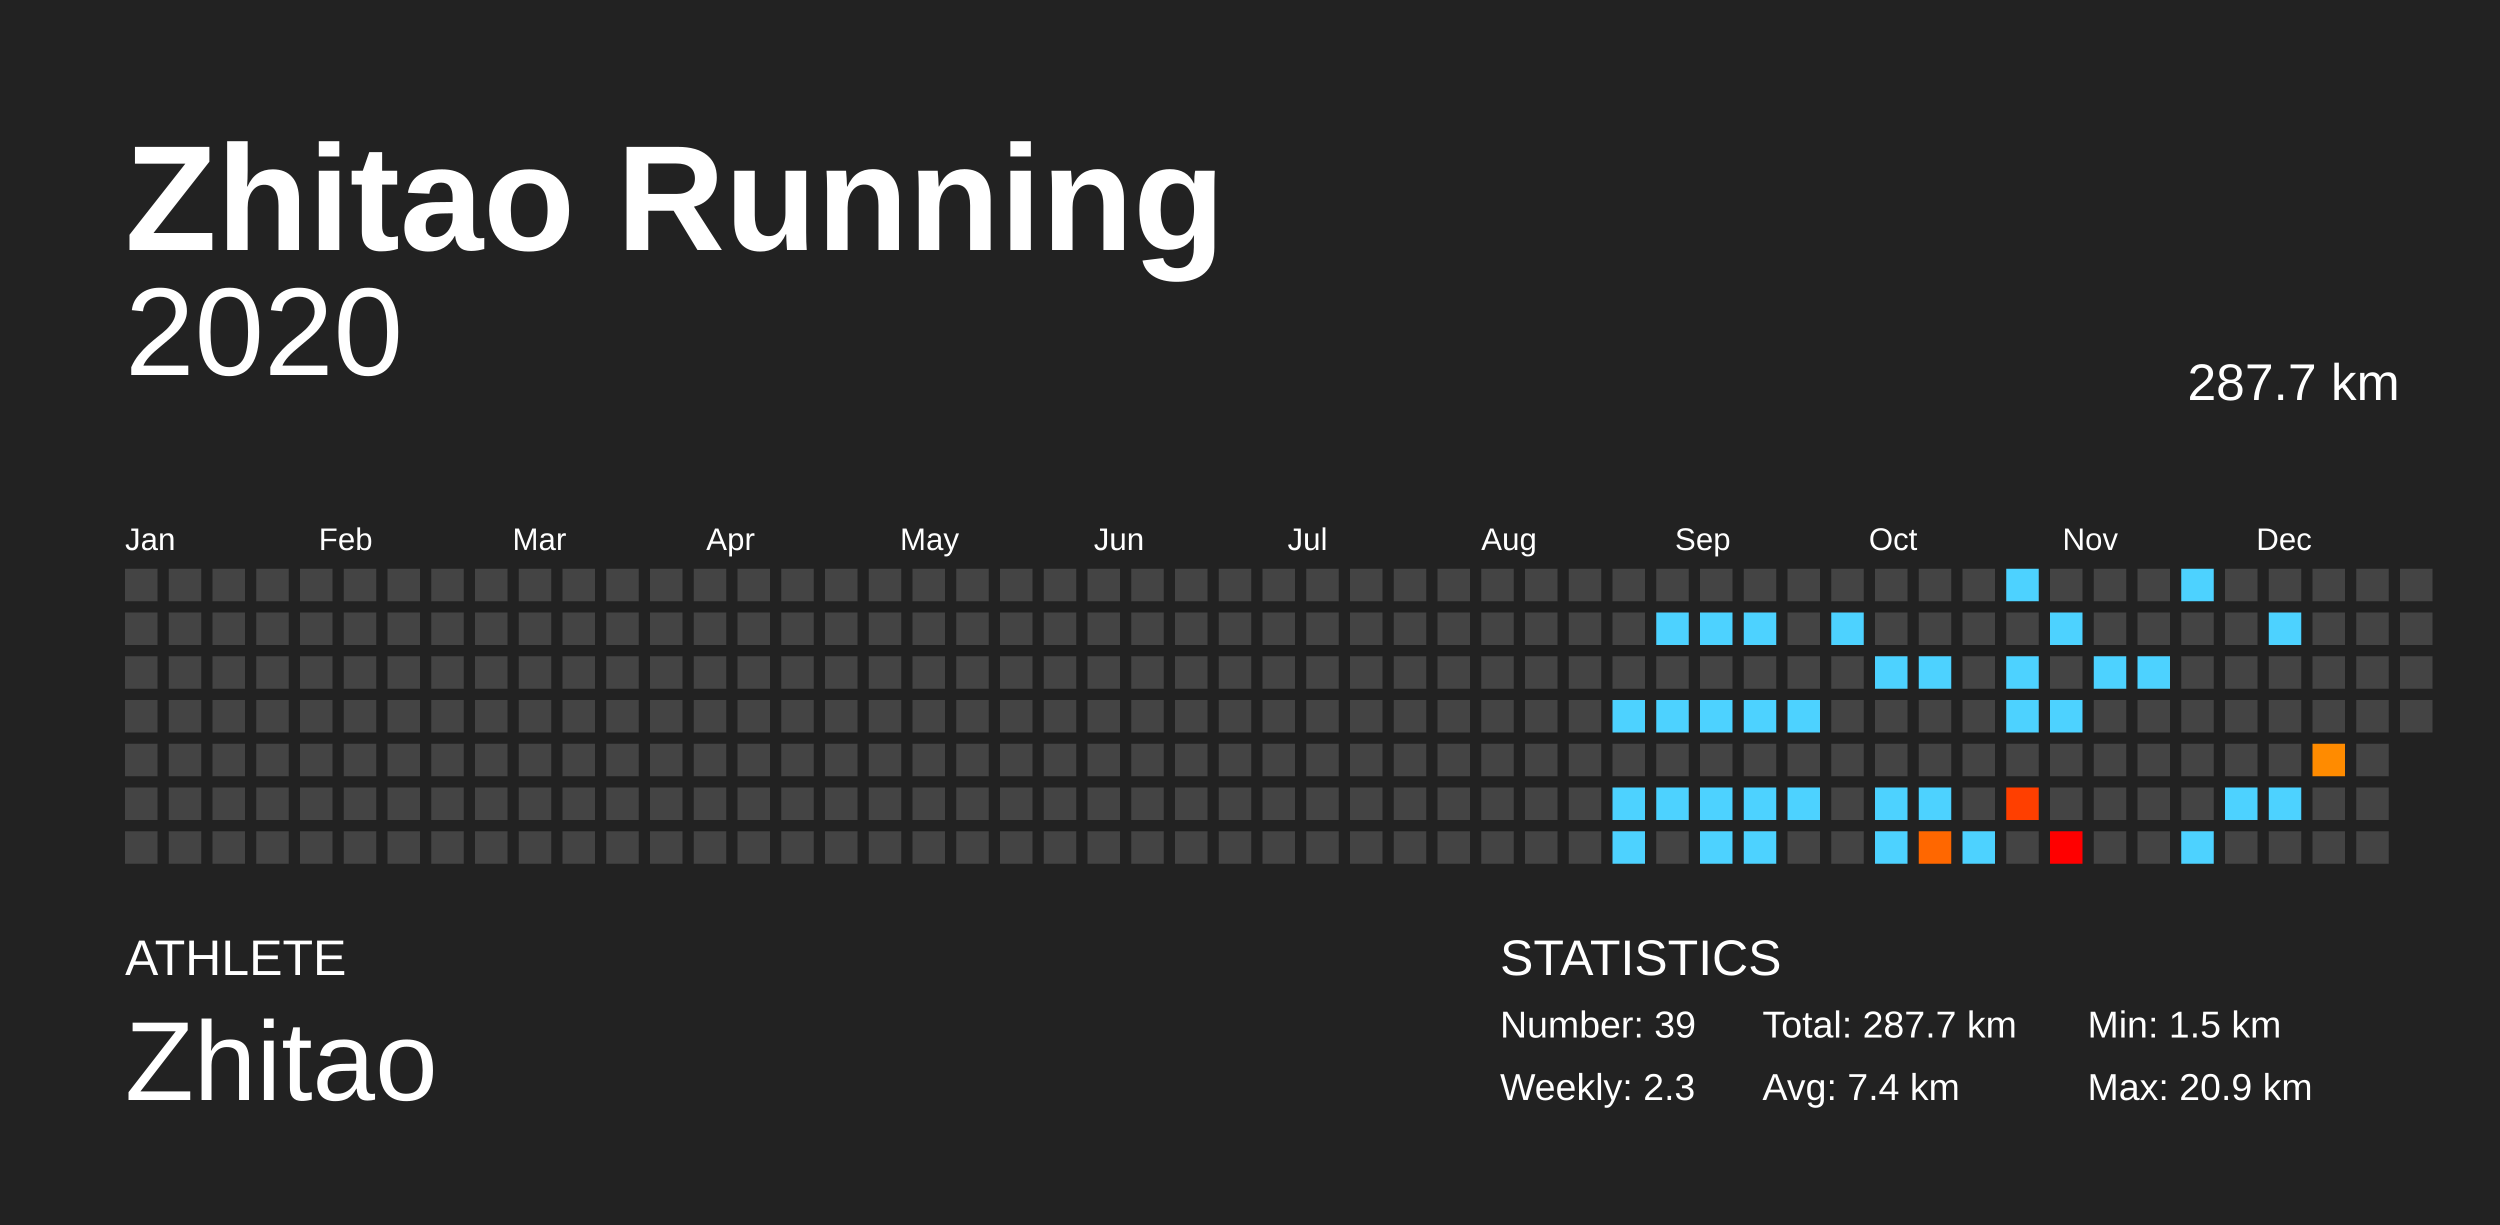
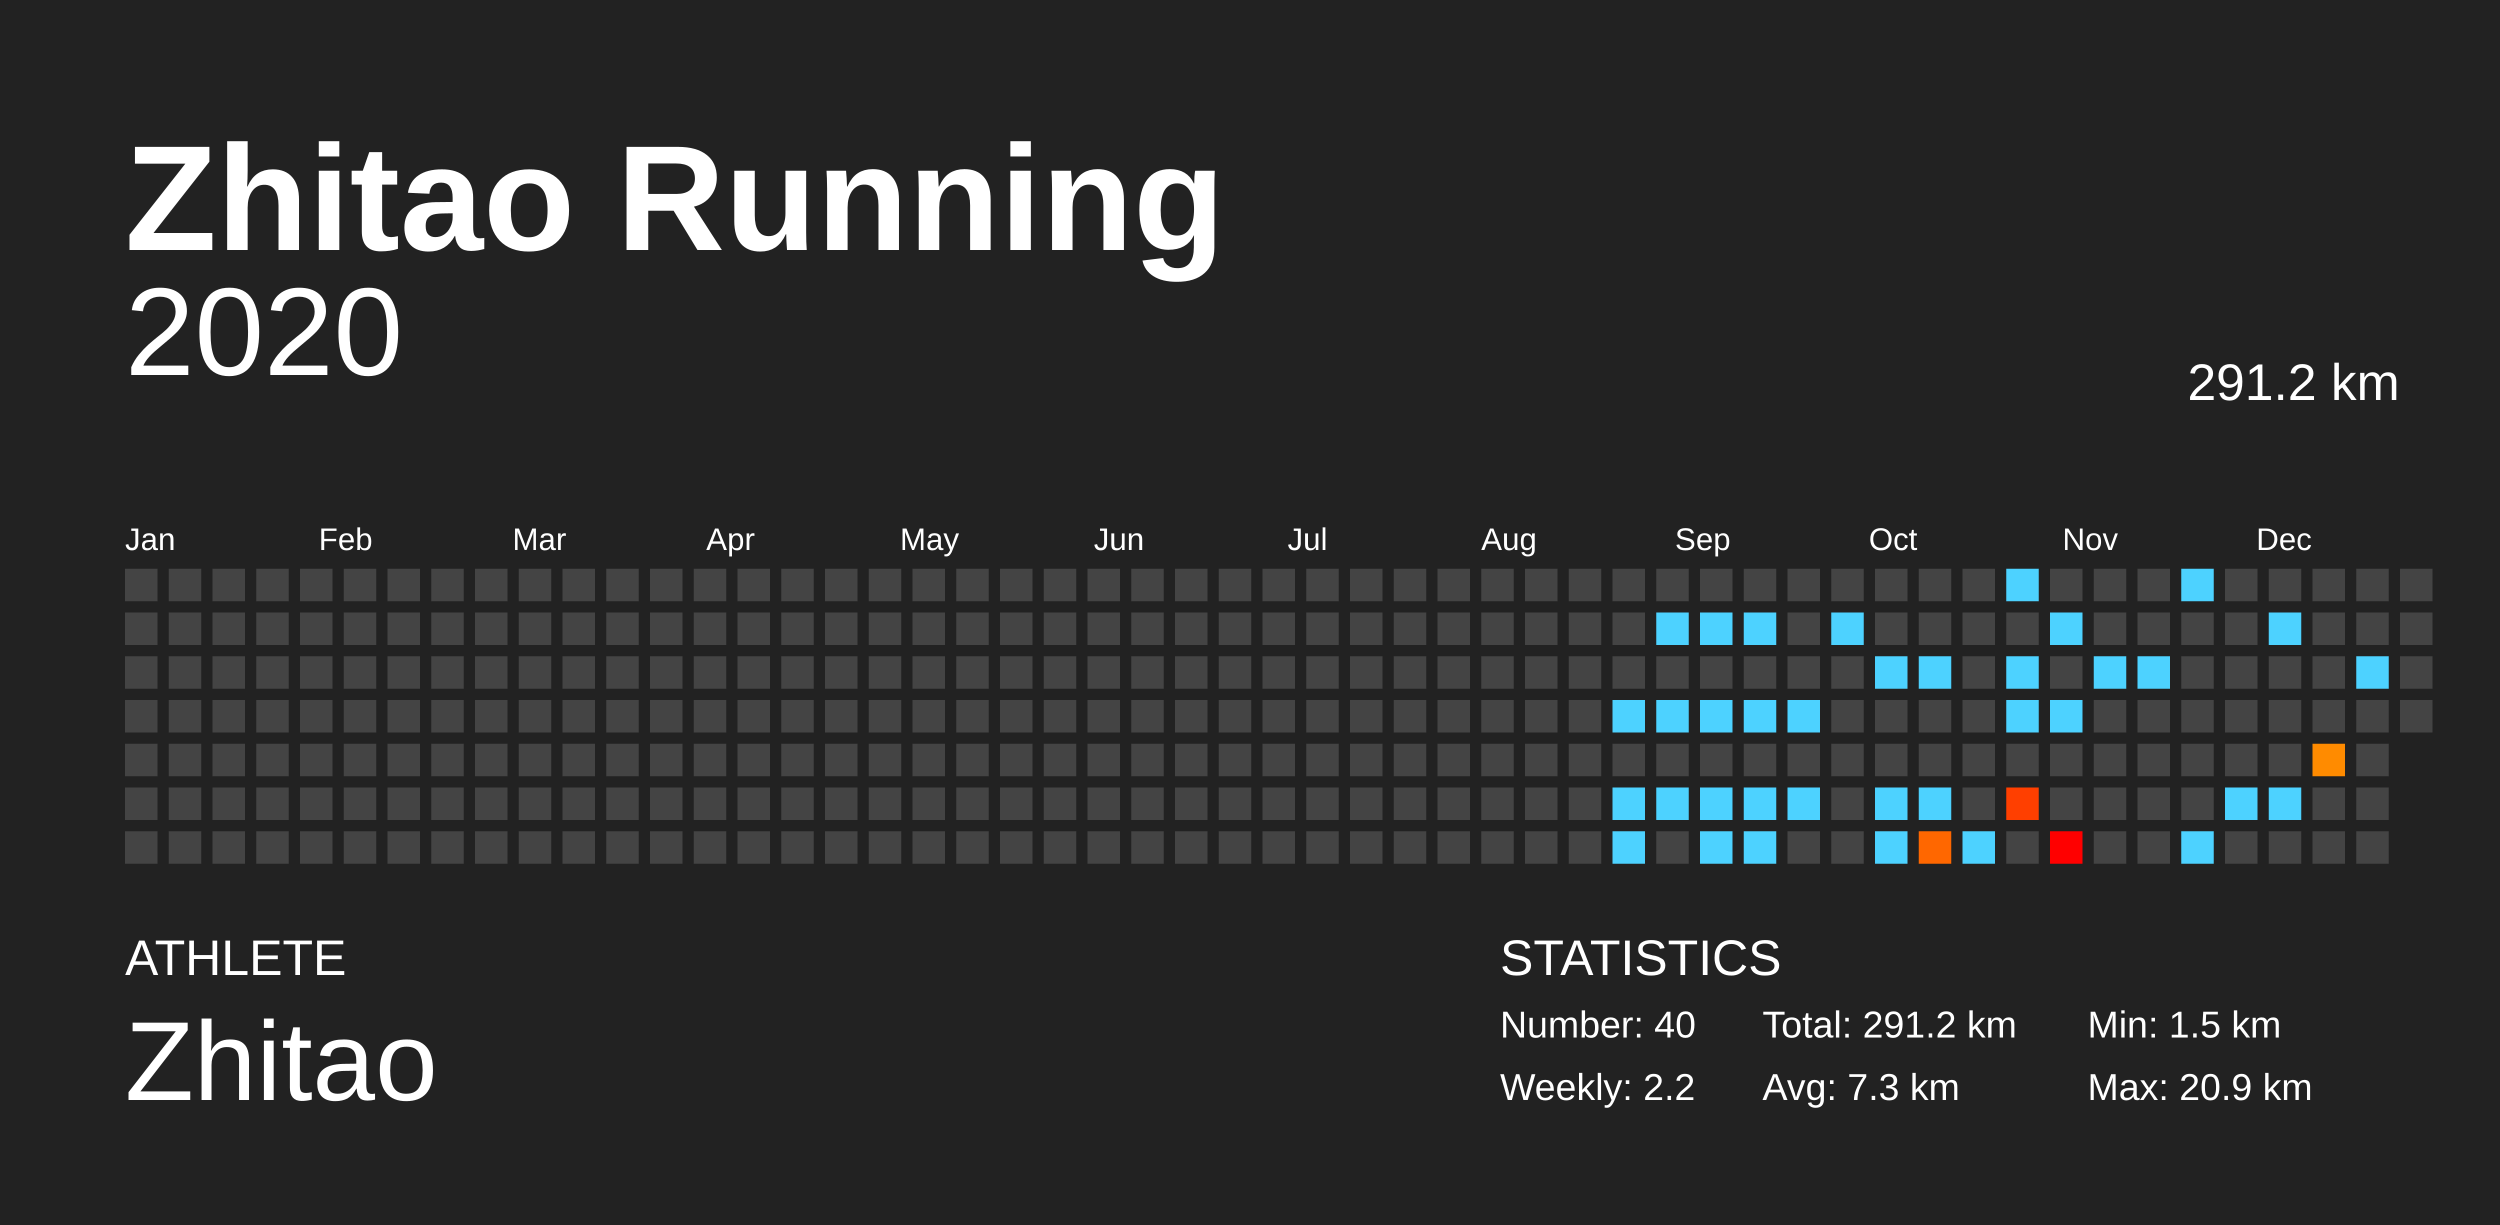
<svg xmlns="http://www.w3.org/2000/svg" baseProfile="full" height="98mm" version="1.1" viewBox="0,0,200,98" width="200mm">
  <defs />
  <rect fill="#222222" height="98" width="200" x="0" y="0" />
  <text fill="#FFFFFF" style="font-size:12px; font-family:Arial; font-weight:bold;" x="10" y="20">Zhitao Running</text>
  <text fill="#FFFFFF" style="font-size:4px; font-family:Arial" x="10" y="78">ATHLETE</text>
  <text fill="#FFFFFF" style="font-size:9px; font-family:Arial" x="10" y="88">Zhitao</text>
  <text fill="#FFFFFF" style="font-size:4px; font-family:Arial" x="120" y="78">STATISTICS</text>
-   <text fill="#FFFFFF" style="font-size:3px; font-family:Arial" x="120" y="83">Number: 39</text>
-   <text fill="#FFFFFF" style="font-size:3px; font-family:Arial" x="120" y="88">Weekly: 2.3</text>
-   <text fill="#FFFFFF" style="font-size:3px; font-family:Arial" x="141" y="83">Total: 287.7 km</text>
-   <text fill="#FFFFFF" style="font-size:3px; font-family:Arial" x="141" y="88">Avg: 7.4 km</text>
+   <text fill="#FFFFFF" style="font-size:3px; font-family:Arial" x="120" y="83">Number: 40</text>
+   <text fill="#FFFFFF" style="font-size:3px; font-family:Arial" x="120" y="88">Weekly: 2.2</text>
+   <text fill="#FFFFFF" style="font-size:3px; font-family:Arial" x="141" y="83">Total: 291.2 km</text>
+   <text fill="#FFFFFF" style="font-size:3px; font-family:Arial" x="141" y="88">Avg: 7.3 km</text>
  <text fill="#FFFFFF" style="font-size:3px; font-family:Arial" x="167" y="83">Min: 1.5 km</text>
  <text fill="#FFFFFF" style="font-size:3px; font-family:Arial" x="167" y="88">Max: 20.9 km</text>
  <text alignment-baseline="hanging" fill="#FFFFFF" style="font-size:10.0px; font-family:Arial;" x="10" y="30">2020</text>
-   <text alignment-baseline="hanging" fill="#FFFFFF" style="font-size:4.125px; font-family:Arial;" x="175" y="32">287.7 km</text>
+   <text alignment-baseline="hanging" fill="#FFFFFF" style="font-size:4.125px; font-family:Arial;" x="175" y="32">291.2 km</text>
  <text fill="#FFFFFF" style="font-size:2.5px; font-family:Arial" x="10.0" y="44">Jan</text>
  <text fill="#FFFFFF" style="font-size:2.5px; font-family:Arial" x="25.5" y="44">Feb</text>
  <text fill="#FFFFFF" style="font-size:2.5px; font-family:Arial" x="41.0" y="44">Mar</text>
  <text fill="#FFFFFF" style="font-size:2.5px; font-family:Arial" x="56.5" y="44">Apr</text>
  <text fill="#FFFFFF" style="font-size:2.5px; font-family:Arial" x="72.0" y="44">May</text>
  <text fill="#FFFFFF" style="font-size:2.5px; font-family:Arial" x="87.5" y="44">Jun</text>
  <text fill="#FFFFFF" style="font-size:2.5px; font-family:Arial" x="103.0" y="44">Jul</text>
  <text fill="#FFFFFF" style="font-size:2.5px; font-family:Arial" x="118.5" y="44">Aug</text>
  <text fill="#FFFFFF" style="font-size:2.5px; font-family:Arial" x="134.0" y="44">Sep</text>
  <text fill="#FFFFFF" style="font-size:2.5px; font-family:Arial" x="149.5" y="44">Oct</text>
  <text fill="#FFFFFF" style="font-size:2.5px; font-family:Arial" x="165.0" y="44">Nov</text>
  <text fill="#FFFFFF" style="font-size:2.5px; font-family:Arial" x="180.5" y="44">Dec</text>
  <rect fill="#444444" height="2.6" width="2.6" x="10.0" y="45.5" />
  <rect fill="#444444" height="2.6" width="2.6" x="10.0" y="49.0" />
  <rect fill="#444444" height="2.6" width="2.6" x="10.0" y="52.5" />
  <rect fill="#444444" height="2.6" width="2.6" x="10.0" y="56.0" />
  <rect fill="#444444" height="2.6" width="2.6" x="10.0" y="59.5" />
  <rect fill="#444444" height="2.6" width="2.6" x="10.0" y="63.0" />
  <rect fill="#444444" height="2.6" width="2.6" x="10.0" y="66.5" />
  <rect fill="#444444" height="2.6" width="2.6" x="13.5" y="45.5" />
  <rect fill="#444444" height="2.6" width="2.6" x="13.5" y="49.0" />
  <rect fill="#444444" height="2.6" width="2.6" x="13.5" y="52.5" />
  <rect fill="#444444" height="2.6" width="2.6" x="13.5" y="56.0" />
  <rect fill="#444444" height="2.6" width="2.6" x="13.5" y="59.5" />
  <rect fill="#444444" height="2.6" width="2.6" x="13.5" y="63.0" />
  <rect fill="#444444" height="2.6" width="2.6" x="13.5" y="66.5" />
  <rect fill="#444444" height="2.6" width="2.6" x="17.0" y="45.5" />
  <rect fill="#444444" height="2.6" width="2.6" x="17.0" y="49.0" />
  <rect fill="#444444" height="2.6" width="2.6" x="17.0" y="52.5" />
  <rect fill="#444444" height="2.6" width="2.6" x="17.0" y="56.0" />
  <rect fill="#444444" height="2.6" width="2.6" x="17.0" y="59.5" />
  <rect fill="#444444" height="2.6" width="2.6" x="17.0" y="63.0" />
  <rect fill="#444444" height="2.6" width="2.6" x="17.0" y="66.5" />
  <rect fill="#444444" height="2.6" width="2.6" x="20.5" y="45.5" />
  <rect fill="#444444" height="2.6" width="2.6" x="20.5" y="49.0" />
  <rect fill="#444444" height="2.6" width="2.6" x="20.5" y="52.5" />
  <rect fill="#444444" height="2.6" width="2.6" x="20.5" y="56.0" />
  <rect fill="#444444" height="2.6" width="2.6" x="20.5" y="59.5" />
  <rect fill="#444444" height="2.6" width="2.6" x="20.5" y="63.0" />
  <rect fill="#444444" height="2.6" width="2.6" x="20.5" y="66.5" />
  <rect fill="#444444" height="2.6" width="2.6" x="24.0" y="45.5" />
  <rect fill="#444444" height="2.6" width="2.6" x="24.0" y="49.0" />
  <rect fill="#444444" height="2.6" width="2.6" x="24.0" y="52.5" />
  <rect fill="#444444" height="2.6" width="2.6" x="24.0" y="56.0" />
  <rect fill="#444444" height="2.6" width="2.6" x="24.0" y="59.5" />
  <rect fill="#444444" height="2.6" width="2.6" x="24.0" y="63.0" />
  <rect fill="#444444" height="2.6" width="2.6" x="24.0" y="66.5" />
  <rect fill="#444444" height="2.6" width="2.6" x="27.5" y="45.5" />
  <rect fill="#444444" height="2.6" width="2.6" x="27.5" y="49.0" />
  <rect fill="#444444" height="2.6" width="2.6" x="27.5" y="52.5" />
  <rect fill="#444444" height="2.6" width="2.6" x="27.5" y="56.0" />
  <rect fill="#444444" height="2.6" width="2.6" x="27.5" y="59.5" />
  <rect fill="#444444" height="2.6" width="2.6" x="27.5" y="63.0" />
  <rect fill="#444444" height="2.6" width="2.6" x="27.5" y="66.5" />
  <rect fill="#444444" height="2.6" width="2.6" x="31.0" y="45.5" />
  <rect fill="#444444" height="2.6" width="2.6" x="31.0" y="49.0" />
  <rect fill="#444444" height="2.6" width="2.6" x="31.0" y="52.5" />
  <rect fill="#444444" height="2.6" width="2.6" x="31.0" y="56.0" />
  <rect fill="#444444" height="2.6" width="2.6" x="31.0" y="59.5" />
  <rect fill="#444444" height="2.6" width="2.6" x="31.0" y="63.0" />
  <rect fill="#444444" height="2.6" width="2.6" x="31.0" y="66.5" />
  <rect fill="#444444" height="2.6" width="2.6" x="34.5" y="45.5" />
  <rect fill="#444444" height="2.6" width="2.6" x="34.5" y="49.0" />
  <rect fill="#444444" height="2.6" width="2.6" x="34.5" y="52.5" />
  <rect fill="#444444" height="2.6" width="2.6" x="34.5" y="56.0" />
  <rect fill="#444444" height="2.6" width="2.6" x="34.5" y="59.5" />
  <rect fill="#444444" height="2.6" width="2.6" x="34.5" y="63.0" />
  <rect fill="#444444" height="2.6" width="2.6" x="34.5" y="66.5" />
  <rect fill="#444444" height="2.6" width="2.6" x="38.0" y="45.5" />
  <rect fill="#444444" height="2.6" width="2.6" x="38.0" y="49.0" />
  <rect fill="#444444" height="2.6" width="2.6" x="38.0" y="52.5" />
  <rect fill="#444444" height="2.6" width="2.6" x="38.0" y="56.0" />
  <rect fill="#444444" height="2.6" width="2.6" x="38.0" y="59.5" />
  <rect fill="#444444" height="2.6" width="2.6" x="38.0" y="63.0" />
  <rect fill="#444444" height="2.6" width="2.6" x="38.0" y="66.5" />
  <rect fill="#444444" height="2.6" width="2.6" x="41.5" y="45.5" />
  <rect fill="#444444" height="2.6" width="2.6" x="41.5" y="49.0" />
  <rect fill="#444444" height="2.6" width="2.6" x="41.5" y="52.5" />
  <rect fill="#444444" height="2.6" width="2.6" x="41.5" y="56.0" />
  <rect fill="#444444" height="2.6" width="2.6" x="41.5" y="59.5" />
  <rect fill="#444444" height="2.6" width="2.6" x="41.5" y="63.0" />
  <rect fill="#444444" height="2.6" width="2.6" x="41.5" y="66.5" />
  <rect fill="#444444" height="2.6" width="2.6" x="45.0" y="45.5" />
  <rect fill="#444444" height="2.6" width="2.6" x="45.0" y="49.0" />
  <rect fill="#444444" height="2.6" width="2.6" x="45.0" y="52.5" />
  <rect fill="#444444" height="2.6" width="2.6" x="45.0" y="56.0" />
  <rect fill="#444444" height="2.6" width="2.6" x="45.0" y="59.5" />
  <rect fill="#444444" height="2.6" width="2.6" x="45.0" y="63.0" />
  <rect fill="#444444" height="2.6" width="2.6" x="45.0" y="66.5" />
  <rect fill="#444444" height="2.6" width="2.6" x="48.5" y="45.5" />
  <rect fill="#444444" height="2.6" width="2.6" x="48.5" y="49.0" />
  <rect fill="#444444" height="2.6" width="2.6" x="48.5" y="52.5" />
  <rect fill="#444444" height="2.6" width="2.6" x="48.5" y="56.0" />
  <rect fill="#444444" height="2.6" width="2.6" x="48.5" y="59.5" />
  <rect fill="#444444" height="2.6" width="2.6" x="48.5" y="63.0" />
  <rect fill="#444444" height="2.6" width="2.6" x="48.5" y="66.5" />
  <rect fill="#444444" height="2.6" width="2.6" x="52.0" y="45.5" />
  <rect fill="#444444" height="2.6" width="2.6" x="52.0" y="49.0" />
  <rect fill="#444444" height="2.6" width="2.6" x="52.0" y="52.5" />
  <rect fill="#444444" height="2.6" width="2.6" x="52.0" y="56.0" />
  <rect fill="#444444" height="2.6" width="2.6" x="52.0" y="59.5" />
  <rect fill="#444444" height="2.6" width="2.6" x="52.0" y="63.0" />
  <rect fill="#444444" height="2.6" width="2.6" x="52.0" y="66.5" />
  <rect fill="#444444" height="2.6" width="2.6" x="55.5" y="45.5" />
  <rect fill="#444444" height="2.6" width="2.6" x="55.5" y="49.0" />
  <rect fill="#444444" height="2.6" width="2.6" x="55.5" y="52.5" />
  <rect fill="#444444" height="2.6" width="2.6" x="55.5" y="56.0" />
  <rect fill="#444444" height="2.6" width="2.6" x="55.5" y="59.5" />
  <rect fill="#444444" height="2.6" width="2.6" x="55.5" y="63.0" />
  <rect fill="#444444" height="2.6" width="2.6" x="55.5" y="66.5" />
  <rect fill="#444444" height="2.6" width="2.6" x="59.0" y="45.5" />
  <rect fill="#444444" height="2.6" width="2.6" x="59.0" y="49.0" />
  <rect fill="#444444" height="2.6" width="2.6" x="59.0" y="52.5" />
  <rect fill="#444444" height="2.6" width="2.6" x="59.0" y="56.0" />
  <rect fill="#444444" height="2.6" width="2.6" x="59.0" y="59.5" />
  <rect fill="#444444" height="2.6" width="2.6" x="59.0" y="63.0" />
  <rect fill="#444444" height="2.6" width="2.6" x="59.0" y="66.5" />
  <rect fill="#444444" height="2.6" width="2.6" x="62.5" y="45.5" />
  <rect fill="#444444" height="2.6" width="2.6" x="62.5" y="49.0" />
  <rect fill="#444444" height="2.6" width="2.6" x="62.5" y="52.5" />
  <rect fill="#444444" height="2.6" width="2.6" x="62.5" y="56.0" />
  <rect fill="#444444" height="2.6" width="2.6" x="62.5" y="59.5" />
  <rect fill="#444444" height="2.6" width="2.6" x="62.5" y="63.0" />
  <rect fill="#444444" height="2.6" width="2.6" x="62.5" y="66.5" />
  <rect fill="#444444" height="2.6" width="2.6" x="66.0" y="45.5" />
  <rect fill="#444444" height="2.6" width="2.6" x="66.0" y="49.0" />
  <rect fill="#444444" height="2.6" width="2.6" x="66.0" y="52.5" />
  <rect fill="#444444" height="2.6" width="2.6" x="66.0" y="56.0" />
  <rect fill="#444444" height="2.6" width="2.6" x="66.0" y="59.5" />
  <rect fill="#444444" height="2.6" width="2.6" x="66.0" y="63.0" />
  <rect fill="#444444" height="2.6" width="2.6" x="66.0" y="66.5" />
  <rect fill="#444444" height="2.6" width="2.6" x="69.5" y="45.5" />
  <rect fill="#444444" height="2.6" width="2.6" x="69.5" y="49.0" />
  <rect fill="#444444" height="2.6" width="2.6" x="69.5" y="52.5" />
  <rect fill="#444444" height="2.6" width="2.6" x="69.5" y="56.0" />
  <rect fill="#444444" height="2.6" width="2.6" x="69.5" y="59.5" />
  <rect fill="#444444" height="2.6" width="2.6" x="69.5" y="63.0" />
  <rect fill="#444444" height="2.6" width="2.6" x="69.5" y="66.5" />
  <rect fill="#444444" height="2.6" width="2.6" x="73.0" y="45.5" />
  <rect fill="#444444" height="2.6" width="2.6" x="73.0" y="49.0" />
  <rect fill="#444444" height="2.6" width="2.6" x="73.0" y="52.5" />
  <rect fill="#444444" height="2.6" width="2.6" x="73.0" y="56.0" />
  <rect fill="#444444" height="2.6" width="2.6" x="73.0" y="59.5" />
  <rect fill="#444444" height="2.6" width="2.6" x="73.0" y="63.0" />
  <rect fill="#444444" height="2.6" width="2.6" x="73.0" y="66.5" />
  <rect fill="#444444" height="2.6" width="2.6" x="76.5" y="45.5" />
  <rect fill="#444444" height="2.6" width="2.6" x="76.5" y="49.0" />
  <rect fill="#444444" height="2.6" width="2.6" x="76.5" y="52.5" />
  <rect fill="#444444" height="2.6" width="2.6" x="76.5" y="56.0" />
  <rect fill="#444444" height="2.6" width="2.6" x="76.5" y="59.5" />
  <rect fill="#444444" height="2.6" width="2.6" x="76.5" y="63.0" />
  <rect fill="#444444" height="2.6" width="2.6" x="76.5" y="66.5" />
  <rect fill="#444444" height="2.6" width="2.6" x="80.0" y="45.5" />
  <rect fill="#444444" height="2.6" width="2.6" x="80.0" y="49.0" />
  <rect fill="#444444" height="2.6" width="2.6" x="80.0" y="52.5" />
  <rect fill="#444444" height="2.6" width="2.6" x="80.0" y="56.0" />
  <rect fill="#444444" height="2.6" width="2.6" x="80.0" y="59.5" />
  <rect fill="#444444" height="2.6" width="2.6" x="80.0" y="63.0" />
  <rect fill="#444444" height="2.6" width="2.6" x="80.0" y="66.5" />
  <rect fill="#444444" height="2.6" width="2.6" x="83.5" y="45.5" />
  <rect fill="#444444" height="2.6" width="2.6" x="83.5" y="49.0" />
  <rect fill="#444444" height="2.6" width="2.6" x="83.5" y="52.5" />
  <rect fill="#444444" height="2.6" width="2.6" x="83.5" y="56.0" />
  <rect fill="#444444" height="2.6" width="2.6" x="83.5" y="59.5" />
  <rect fill="#444444" height="2.6" width="2.6" x="83.5" y="63.0" />
  <rect fill="#444444" height="2.6" width="2.6" x="83.5" y="66.5" />
  <rect fill="#444444" height="2.6" width="2.6" x="87.0" y="45.5" />
  <rect fill="#444444" height="2.6" width="2.6" x="87.0" y="49.0" />
  <rect fill="#444444" height="2.6" width="2.6" x="87.0" y="52.5" />
  <rect fill="#444444" height="2.6" width="2.6" x="87.0" y="56.0" />
  <rect fill="#444444" height="2.6" width="2.6" x="87.0" y="59.5" />
  <rect fill="#444444" height="2.6" width="2.6" x="87.0" y="63.0" />
  <rect fill="#444444" height="2.6" width="2.6" x="87.0" y="66.5" />
  <rect fill="#444444" height="2.6" width="2.6" x="90.5" y="45.5" />
  <rect fill="#444444" height="2.6" width="2.6" x="90.5" y="49.0" />
  <rect fill="#444444" height="2.6" width="2.6" x="90.5" y="52.5" />
  <rect fill="#444444" height="2.6" width="2.6" x="90.5" y="56.0" />
  <rect fill="#444444" height="2.6" width="2.6" x="90.5" y="59.5" />
  <rect fill="#444444" height="2.6" width="2.6" x="90.5" y="63.0" />
  <rect fill="#444444" height="2.6" width="2.6" x="90.5" y="66.5" />
  <rect fill="#444444" height="2.6" width="2.6" x="94.0" y="45.5" />
  <rect fill="#444444" height="2.6" width="2.6" x="94.0" y="49.0" />
  <rect fill="#444444" height="2.6" width="2.6" x="94.0" y="52.5" />
  <rect fill="#444444" height="2.6" width="2.6" x="94.0" y="56.0" />
  <rect fill="#444444" height="2.6" width="2.6" x="94.0" y="59.5" />
  <rect fill="#444444" height="2.6" width="2.6" x="94.0" y="63.0" />
  <rect fill="#444444" height="2.6" width="2.6" x="94.0" y="66.5" />
  <rect fill="#444444" height="2.6" width="2.6" x="97.5" y="45.5" />
  <rect fill="#444444" height="2.6" width="2.6" x="97.5" y="49.0" />
  <rect fill="#444444" height="2.6" width="2.6" x="97.5" y="52.5" />
  <rect fill="#444444" height="2.6" width="2.6" x="97.5" y="56.0" />
  <rect fill="#444444" height="2.6" width="2.6" x="97.5" y="59.5" />
  <rect fill="#444444" height="2.6" width="2.6" x="97.5" y="63.0" />
  <rect fill="#444444" height="2.6" width="2.6" x="97.5" y="66.5" />
  <rect fill="#444444" height="2.6" width="2.6" x="101.0" y="45.5" />
  <rect fill="#444444" height="2.6" width="2.6" x="101.0" y="49.0" />
  <rect fill="#444444" height="2.6" width="2.6" x="101.0" y="52.5" />
  <rect fill="#444444" height="2.6" width="2.6" x="101.0" y="56.0" />
  <rect fill="#444444" height="2.6" width="2.6" x="101.0" y="59.5" />
  <rect fill="#444444" height="2.6" width="2.6" x="101.0" y="63.0" />
  <rect fill="#444444" height="2.6" width="2.6" x="101.0" y="66.5" />
  <rect fill="#444444" height="2.6" width="2.6" x="104.5" y="45.5" />
  <rect fill="#444444" height="2.6" width="2.6" x="104.5" y="49.0" />
  <rect fill="#444444" height="2.6" width="2.6" x="104.5" y="52.5" />
  <rect fill="#444444" height="2.6" width="2.6" x="104.5" y="56.0" />
  <rect fill="#444444" height="2.6" width="2.6" x="104.5" y="59.5" />
  <rect fill="#444444" height="2.6" width="2.6" x="104.5" y="63.0" />
  <rect fill="#444444" height="2.6" width="2.6" x="104.5" y="66.5" />
  <rect fill="#444444" height="2.6" width="2.6" x="108.0" y="45.5" />
  <rect fill="#444444" height="2.6" width="2.6" x="108.0" y="49.0" />
  <rect fill="#444444" height="2.6" width="2.6" x="108.0" y="52.5" />
  <rect fill="#444444" height="2.6" width="2.6" x="108.0" y="56.0" />
  <rect fill="#444444" height="2.6" width="2.6" x="108.0" y="59.5" />
  <rect fill="#444444" height="2.6" width="2.6" x="108.0" y="63.0" />
  <rect fill="#444444" height="2.6" width="2.6" x="108.0" y="66.5" />
  <rect fill="#444444" height="2.6" width="2.6" x="111.5" y="45.5" />
  <rect fill="#444444" height="2.6" width="2.6" x="111.5" y="49.0" />
  <rect fill="#444444" height="2.6" width="2.6" x="111.5" y="52.5" />
  <rect fill="#444444" height="2.6" width="2.6" x="111.5" y="56.0" />
  <rect fill="#444444" height="2.6" width="2.6" x="111.5" y="59.5" />
  <rect fill="#444444" height="2.6" width="2.6" x="111.5" y="63.0" />
  <rect fill="#444444" height="2.6" width="2.6" x="111.5" y="66.5" />
  <rect fill="#444444" height="2.6" width="2.6" x="115.0" y="45.5" />
  <rect fill="#444444" height="2.6" width="2.6" x="115.0" y="49.0" />
  <rect fill="#444444" height="2.6" width="2.6" x="115.0" y="52.5" />
  <rect fill="#444444" height="2.6" width="2.6" x="115.0" y="56.0" />
  <rect fill="#444444" height="2.6" width="2.6" x="115.0" y="59.5" />
  <rect fill="#444444" height="2.6" width="2.6" x="115.0" y="63.0" />
  <rect fill="#444444" height="2.6" width="2.6" x="115.0" y="66.5" />
  <rect fill="#444444" height="2.6" width="2.6" x="118.5" y="45.5" />
  <rect fill="#444444" height="2.6" width="2.6" x="118.5" y="49.0" />
  <rect fill="#444444" height="2.6" width="2.6" x="118.5" y="52.5" />
  <rect fill="#444444" height="2.6" width="2.6" x="118.5" y="56.0" />
  <rect fill="#444444" height="2.6" width="2.6" x="118.5" y="59.5" />
  <rect fill="#444444" height="2.6" width="2.6" x="118.5" y="63.0" />
  <rect fill="#444444" height="2.6" width="2.6" x="118.5" y="66.5" />
  <rect fill="#444444" height="2.6" width="2.6" x="122.0" y="45.5" />
  <rect fill="#444444" height="2.6" width="2.6" x="122.0" y="49.0" />
  <rect fill="#444444" height="2.6" width="2.6" x="122.0" y="52.5" />
  <rect fill="#444444" height="2.6" width="2.6" x="122.0" y="56.0" />
  <rect fill="#444444" height="2.6" width="2.6" x="122.0" y="59.5" />
  <rect fill="#444444" height="2.6" width="2.6" x="122.0" y="63.0" />
  <rect fill="#444444" height="2.6" width="2.6" x="122.0" y="66.5" />
  <rect fill="#444444" height="2.6" width="2.6" x="125.5" y="45.5" />
  <rect fill="#444444" height="2.6" width="2.6" x="125.5" y="49.0" />
  <rect fill="#444444" height="2.6" width="2.6" x="125.5" y="52.5" />
  <rect fill="#444444" height="2.6" width="2.6" x="125.5" y="56.0" />
  <rect fill="#444444" height="2.6" width="2.6" x="125.5" y="59.5" />
  <rect fill="#444444" height="2.6" width="2.6" x="125.5" y="63.0" />
  <rect fill="#444444" height="2.6" width="2.6" x="125.5" y="66.5" />
  <rect fill="#444444" height="2.6" width="2.6" x="129.0" y="45.5" />
  <rect fill="#444444" height="2.6" width="2.6" x="129.0" y="49.0" />
  <rect fill="#444444" height="2.6" width="2.6" x="129.0" y="52.5" />
  <rect fill="#4dd2ff" height="2.6" width="2.6" x="129.0" y="56.0" />
  <rect fill="#444444" height="2.6" width="2.6" x="129.0" y="59.5" />
  <rect fill="#4dd2ff" height="2.6" width="2.6" x="129.0" y="63.0" />
  <rect fill="#4dd2ff" height="2.6" width="2.6" x="129.0" y="66.5" />
  <rect fill="#444444" height="2.6" width="2.6" x="132.5" y="45.5" />
  <rect fill="#4dd2ff" height="2.6" width="2.6" x="132.5" y="49.0" />
  <rect fill="#444444" height="2.6" width="2.6" x="132.5" y="52.5" />
  <rect fill="#4dd2ff" height="2.6" width="2.6" x="132.5" y="56.0" />
  <rect fill="#444444" height="2.6" width="2.6" x="132.5" y="59.5" />
  <rect fill="#4dd2ff" height="2.6" width="2.6" x="132.5" y="63.0" />
  <rect fill="#444444" height="2.6" width="2.6" x="132.5" y="66.5" />
  <rect fill="#444444" height="2.6" width="2.6" x="136.0" y="45.5" />
  <rect fill="#4dd2ff" height="2.6" width="2.6" x="136.0" y="49.0" />
  <rect fill="#444444" height="2.6" width="2.6" x="136.0" y="52.5" />
  <rect fill="#4dd2ff" height="2.6" width="2.6" x="136.0" y="56.0" />
  <rect fill="#444444" height="2.6" width="2.6" x="136.0" y="59.5" />
  <rect fill="#4dd2ff" height="2.6" width="2.6" x="136.0" y="63.0" />
  <rect fill="#4dd2ff" height="2.6" width="2.6" x="136.0" y="66.5" />
  <rect fill="#444444" height="2.6" width="2.6" x="139.5" y="45.5" />
  <rect fill="#4dd2ff" height="2.6" width="2.6" x="139.5" y="49.0" />
  <rect fill="#444444" height="2.6" width="2.6" x="139.5" y="52.5" />
  <rect fill="#4dd2ff" height="2.6" width="2.6" x="139.5" y="56.0" />
  <rect fill="#444444" height="2.6" width="2.6" x="139.5" y="59.5" />
  <rect fill="#4dd2ff" height="2.6" width="2.6" x="139.5" y="63.0" />
  <rect fill="#4dd2ff" height="2.6" width="2.6" x="139.5" y="66.5" />
  <rect fill="#444444" height="2.6" width="2.6" x="143.0" y="45.5" />
  <rect fill="#444444" height="2.6" width="2.6" x="143.0" y="49.0" />
  <rect fill="#444444" height="2.6" width="2.6" x="143.0" y="52.5" />
  <rect fill="#4dd2ff" height="2.6" width="2.6" x="143.0" y="56.0" />
  <rect fill="#444444" height="2.6" width="2.6" x="143.0" y="59.5" />
  <rect fill="#4dd2ff" height="2.6" width="2.6" x="143.0" y="63.0" />
  <rect fill="#444444" height="2.6" width="2.6" x="143.0" y="66.5" />
  <rect fill="#444444" height="2.6" width="2.6" x="146.5" y="45.5" />
  <rect fill="#4dd2ff" height="2.6" width="2.6" x="146.5" y="49.0" />
  <rect fill="#444444" height="2.6" width="2.6" x="146.5" y="52.5" />
  <rect fill="#444444" height="2.6" width="2.6" x="146.5" y="56.0" />
  <rect fill="#444444" height="2.6" width="2.6" x="146.5" y="59.5" />
  <rect fill="#444444" height="2.6" width="2.6" x="146.5" y="63.0" />
  <rect fill="#444444" height="2.6" width="2.6" x="146.5" y="66.5" />
  <rect fill="#444444" height="2.6" width="2.6" x="150.0" y="45.5" />
  <rect fill="#444444" height="2.6" width="2.6" x="150.0" y="49.0" />
  <rect fill="#4dd2ff" height="2.6" width="2.6" x="150.0" y="52.5" />
  <rect fill="#444444" height="2.6" width="2.6" x="150.0" y="56.0" />
  <rect fill="#444444" height="2.6" width="2.6" x="150.0" y="59.5" />
  <rect fill="#4dd2ff" height="2.6" width="2.6" x="150.0" y="63.0" />
  <rect fill="#4dd2ff" height="2.6" width="2.6" x="150.0" y="66.5" />
  <rect fill="#444444" height="2.6" width="2.6" x="153.5" y="45.5" />
  <rect fill="#444444" height="2.6" width="2.6" x="153.5" y="49.0" />
  <rect fill="#4dd2ff" height="2.6" width="2.6" x="153.5" y="52.5" />
  <rect fill="#444444" height="2.6" width="2.6" x="153.5" y="56.0" />
  <rect fill="#444444" height="2.6" width="2.6" x="153.5" y="59.5" />
  <rect fill="#4dd2ff" height="2.6" width="2.6" x="153.5" y="63.0" />
  <rect fill="#ff6700" height="2.6" width="2.6" x="153.5" y="66.5" />
  <rect fill="#444444" height="2.6" width="2.6" x="157.0" y="45.5" />
  <rect fill="#444444" height="2.6" width="2.6" x="157.0" y="49.0" />
  <rect fill="#444444" height="2.6" width="2.6" x="157.0" y="52.5" />
  <rect fill="#444444" height="2.6" width="2.6" x="157.0" y="56.0" />
  <rect fill="#444444" height="2.6" width="2.6" x="157.0" y="59.5" />
  <rect fill="#444444" height="2.6" width="2.6" x="157.0" y="63.0" />
  <rect fill="#4dd2ff" height="2.6" width="2.6" x="157.0" y="66.5" />
  <rect fill="#4dd2ff" height="2.6" width="2.6" x="160.5" y="45.5" />
  <rect fill="#444444" height="2.6" width="2.6" x="160.5" y="49.0" />
  <rect fill="#4dd2ff" height="2.6" width="2.6" x="160.5" y="52.5" />
  <rect fill="#4dd2ff" height="2.6" width="2.6" x="160.5" y="56.0" />
  <rect fill="#444444" height="2.6" width="2.6" x="160.5" y="59.5" />
  <rect fill="#ff3f00" height="2.6" width="2.6" x="160.5" y="63.0" />
  <rect fill="#444444" height="2.6" width="2.6" x="160.5" y="66.5" />
  <rect fill="#444444" height="2.6" width="2.6" x="164.0" y="45.5" />
  <rect fill="#4dd2ff" height="2.6" width="2.6" x="164.0" y="49.0" />
  <rect fill="#444444" height="2.6" width="2.6" x="164.0" y="52.5" />
  <rect fill="#4dd2ff" height="2.6" width="2.6" x="164.0" y="56.0" />
  <rect fill="#444444" height="2.6" width="2.6" x="164.0" y="59.5" />
  <rect fill="#444444" height="2.6" width="2.6" x="164.0" y="63.0" />
  <rect fill="red" height="2.6" width="2.6" x="164.0" y="66.5" />
  <rect fill="#444444" height="2.6" width="2.6" x="167.5" y="45.5" />
  <rect fill="#444444" height="2.6" width="2.6" x="167.5" y="49.0" />
  <rect fill="#4dd2ff" height="2.6" width="2.6" x="167.5" y="52.5" />
  <rect fill="#444444" height="2.6" width="2.6" x="167.5" y="56.0" />
  <rect fill="#444444" height="2.6" width="2.6" x="167.5" y="59.5" />
  <rect fill="#444444" height="2.6" width="2.6" x="167.5" y="63.0" />
  <rect fill="#444444" height="2.6" width="2.6" x="167.5" y="66.5" />
  <rect fill="#444444" height="2.6" width="2.6" x="171.0" y="45.5" />
  <rect fill="#444444" height="2.6" width="2.6" x="171.0" y="49.0" />
  <rect fill="#4dd2ff" height="2.6" width="2.6" x="171.0" y="52.5" />
  <rect fill="#444444" height="2.6" width="2.6" x="171.0" y="56.0" />
  <rect fill="#444444" height="2.6" width="2.6" x="171.0" y="59.5" />
  <rect fill="#444444" height="2.6" width="2.6" x="171.0" y="63.0" />
  <rect fill="#444444" height="2.6" width="2.6" x="171.0" y="66.5" />
  <rect fill="#4dd2ff" height="2.6" width="2.6" x="174.5" y="45.5" />
  <rect fill="#444444" height="2.6" width="2.6" x="174.5" y="49.0" />
  <rect fill="#444444" height="2.6" width="2.6" x="174.5" y="52.5" />
  <rect fill="#444444" height="2.6" width="2.6" x="174.5" y="56.0" />
  <rect fill="#444444" height="2.6" width="2.6" x="174.5" y="59.5" />
  <rect fill="#444444" height="2.6" width="2.6" x="174.5" y="63.0" />
  <rect fill="#4dd2ff" height="2.6" width="2.6" x="174.5" y="66.5" />
  <rect fill="#444444" height="2.6" width="2.6" x="178.0" y="45.5" />
  <rect fill="#444444" height="2.6" width="2.6" x="178.0" y="49.0" />
  <rect fill="#444444" height="2.6" width="2.6" x="178.0" y="52.5" />
  <rect fill="#444444" height="2.6" width="2.6" x="178.0" y="56.0" />
  <rect fill="#444444" height="2.6" width="2.6" x="178.0" y="59.5" />
  <rect fill="#4dd2ff" height="2.6" width="2.6" x="178.0" y="63.0" />
  <rect fill="#444444" height="2.6" width="2.6" x="178.0" y="66.5" />
  <rect fill="#444444" height="2.6" width="2.6" x="181.5" y="45.5" />
  <rect fill="#4dd2ff" height="2.6" width="2.6" x="181.5" y="49.0" />
  <rect fill="#444444" height="2.6" width="2.6" x="181.5" y="52.5" />
  <rect fill="#444444" height="2.6" width="2.6" x="181.5" y="56.0" />
  <rect fill="#444444" height="2.6" width="2.6" x="181.5" y="59.5" />
  <rect fill="#4dd2ff" height="2.6" width="2.6" x="181.5" y="63.0" />
  <rect fill="#444444" height="2.6" width="2.6" x="181.5" y="66.5" />
  <rect fill="#444444" height="2.6" width="2.6" x="185.0" y="45.5" />
  <rect fill="#444444" height="2.6" width="2.6" x="185.0" y="49.0" />
  <rect fill="#444444" height="2.6" width="2.6" x="185.0" y="52.5" />
  <rect fill="#444444" height="2.6" width="2.6" x="185.0" y="56.0" />
  <rect fill="#ff8b00" height="2.6" width="2.6" x="185.0" y="59.5" />
  <rect fill="#444444" height="2.6" width="2.6" x="185.0" y="63.0" />
  <rect fill="#444444" height="2.6" width="2.6" x="185.0" y="66.5" />
  <rect fill="#444444" height="2.6" width="2.6" x="188.5" y="45.5" />
  <rect fill="#444444" height="2.6" width="2.6" x="188.5" y="49.0" />
-   <rect fill="#444444" height="2.6" width="2.6" x="188.5" y="52.5" />
+   <rect fill="#4dd2ff" height="2.6" width="2.6" x="188.5" y="52.5" />
  <rect fill="#444444" height="2.6" width="2.6" x="188.5" y="56.0" />
  <rect fill="#444444" height="2.6" width="2.6" x="188.5" y="59.5" />
  <rect fill="#444444" height="2.6" width="2.6" x="188.5" y="63.0" />
  <rect fill="#444444" height="2.6" width="2.6" x="188.5" y="66.5" />
  <rect fill="#444444" height="2.6" width="2.6" x="192.0" y="45.5" />
  <rect fill="#444444" height="2.6" width="2.6" x="192.0" y="49.0" />
  <rect fill="#444444" height="2.6" width="2.6" x="192.0" y="52.5" />
  <rect fill="#444444" height="2.6" width="2.6" x="192.0" y="56.0" />
</svg>
